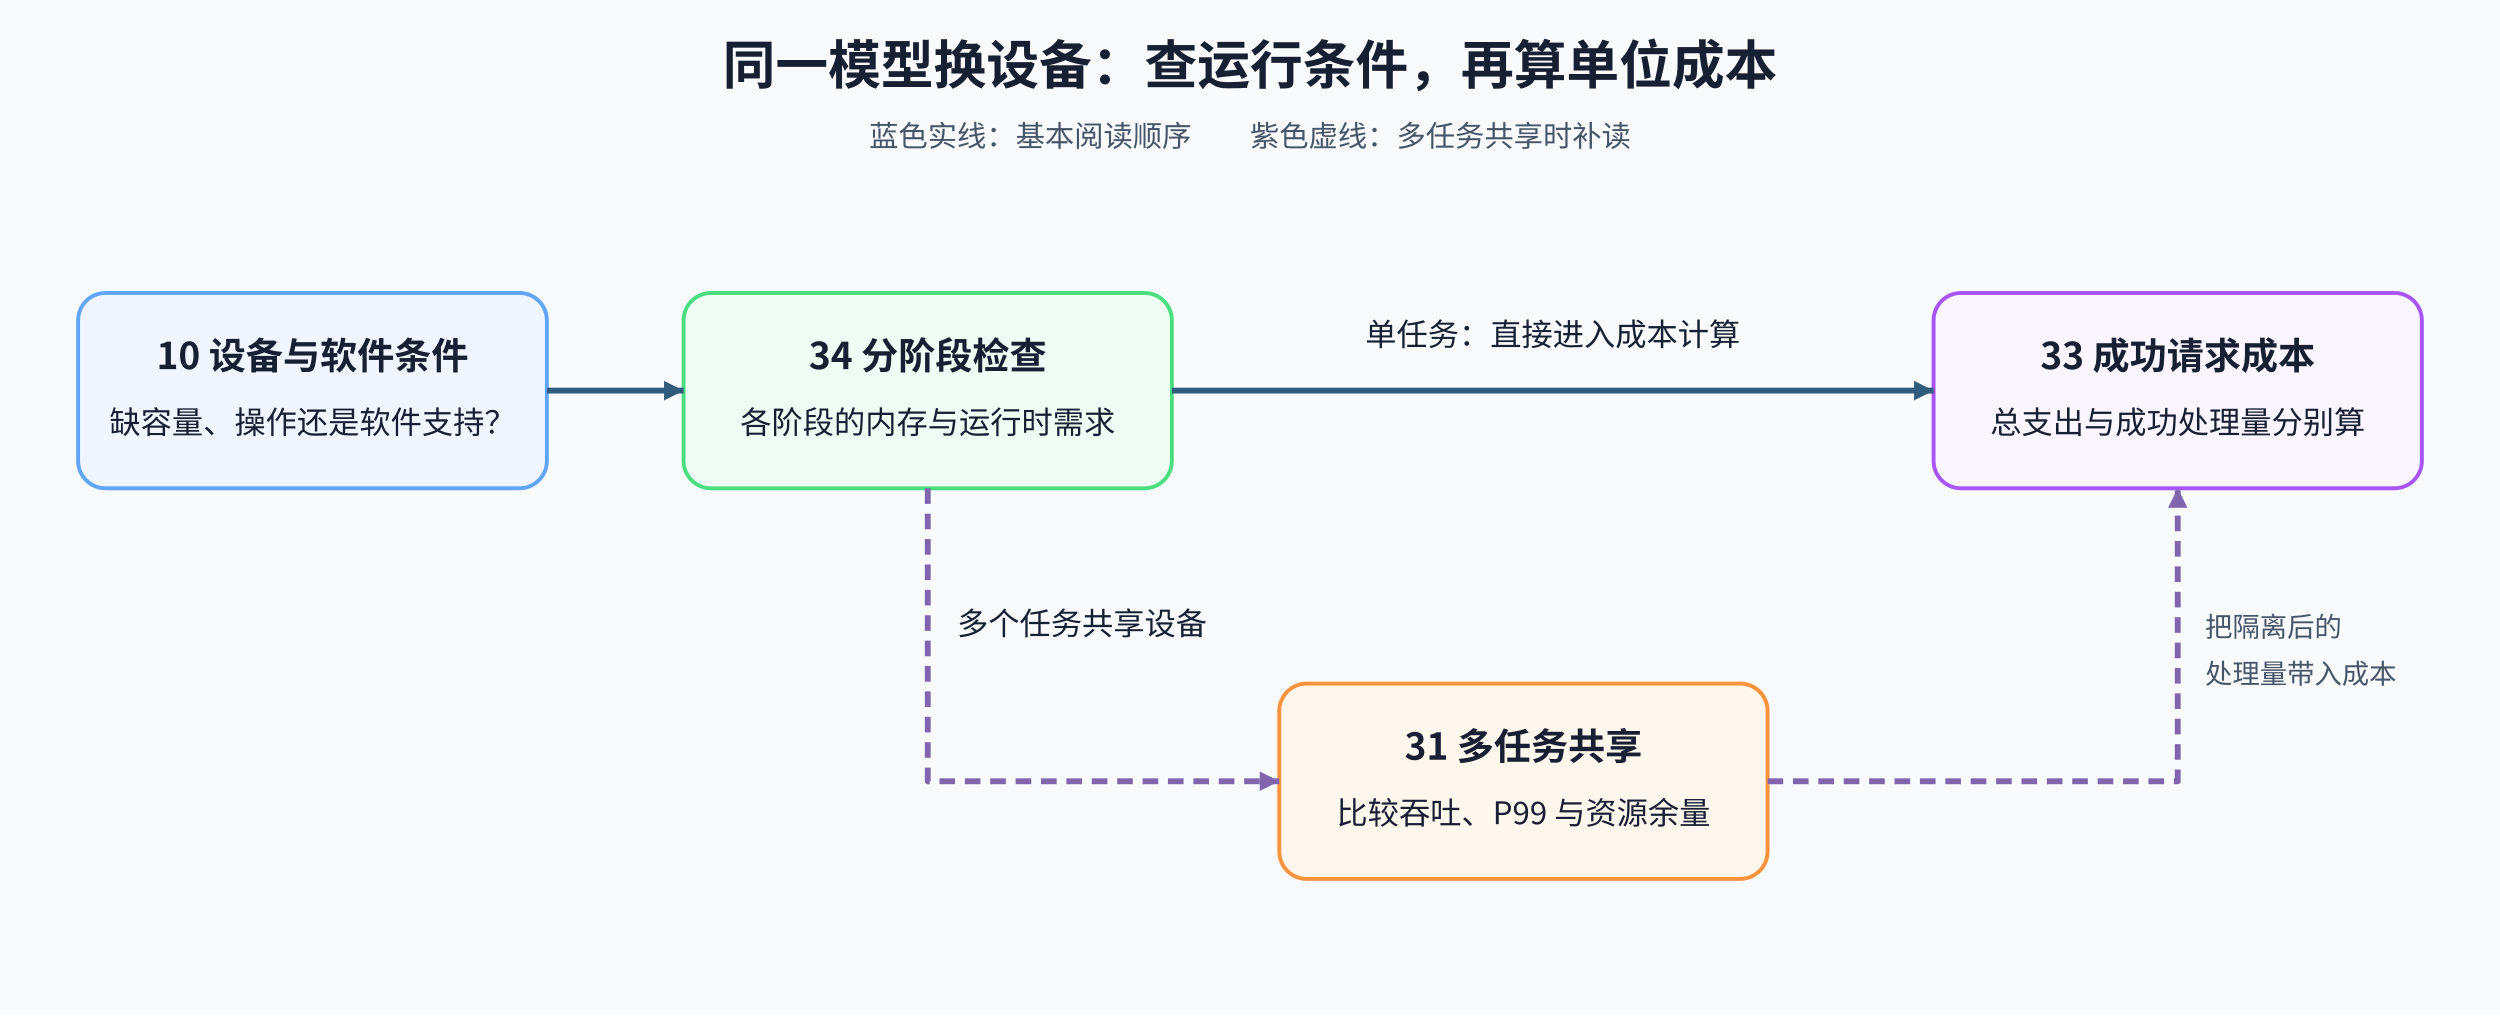
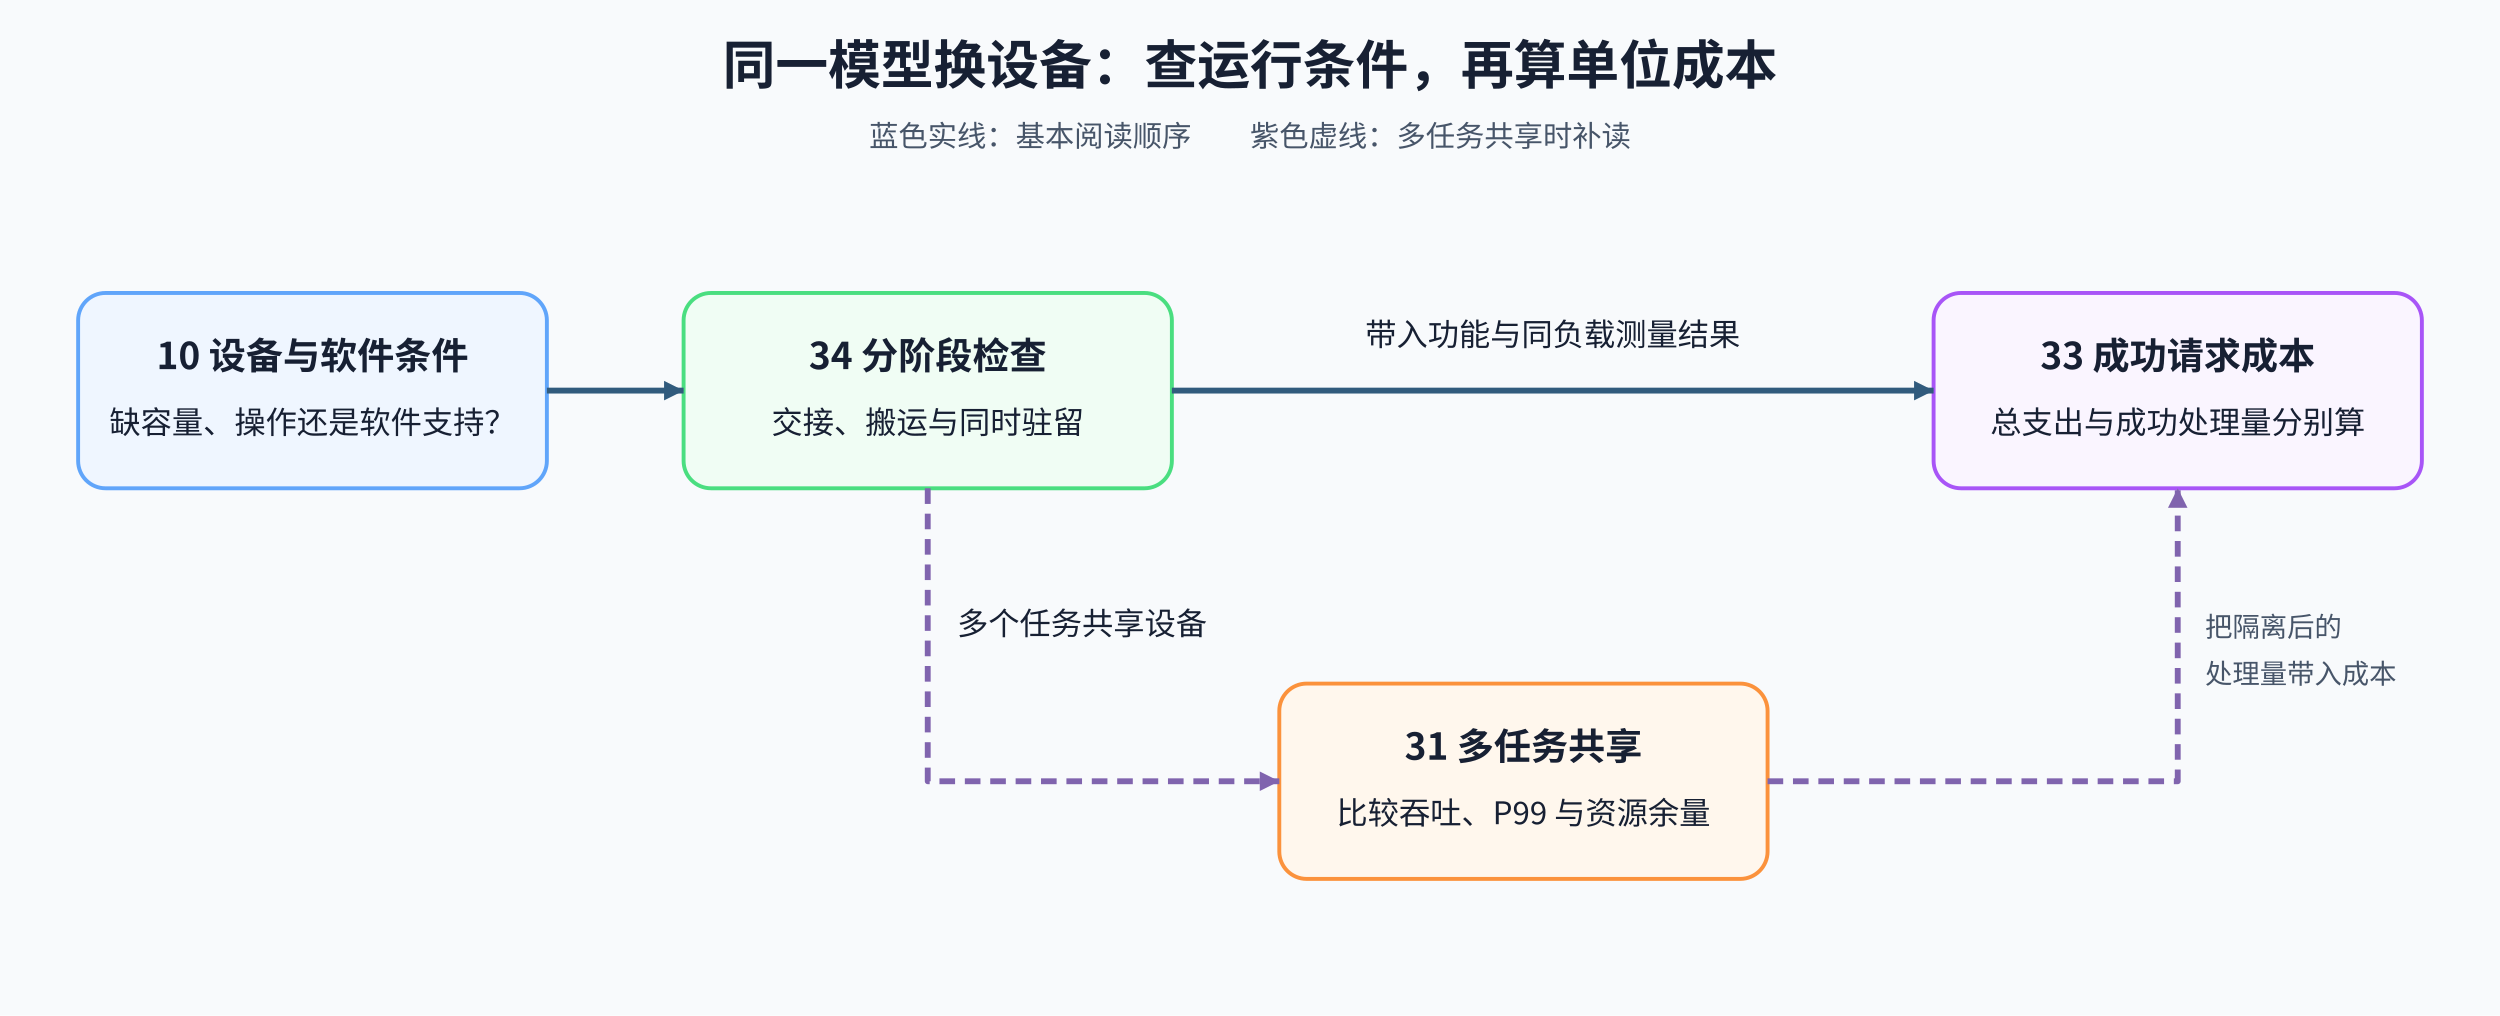
<svg xmlns="http://www.w3.org/2000/svg" width="1280" height="520" viewBox="0 0 1280 520" role="img" aria-labelledby="title desc">
  <defs>
    <marker id="main-arrow" markerWidth="10" markerHeight="10" refX="10" refY="5" orient="auto" markerUnits="userSpaceOnUse">
      <path d="M0 0L10 5L0 10Z" fill="#315b7d" />
    </marker>
    <marker id="branch-arrow" markerWidth="10" markerHeight="10" refX="10" refY="5" orient="auto" markerUnits="userSpaceOnUse">
      <path d="M0 0L10 5L0 10Z" fill="#8064ae" />
    </marker>
    <style>
text{font-family:'Noto Sans CJK SC','Microsoft YaHei',sans-serif;fill:#172033}
.title{font-size:27px;font-weight:700}.subtitle{font-size:15px;fill:#475569}
.heading{font-size:19px;font-weight:700}.body{font-size:16px}.small{font-size:14px;fill:#475569}
.node{stroke-width:2}.edge{fill:none;stroke-width:3;stroke-linejoin:round}
.panel{stroke:#cbd5e1;stroke-width:1.5}
</style>
  </defs>
  <rect width="1280" height="520" fill="#f8fafc" data-layout-role="decoration" />
  <text x="640" y="43" text-anchor="middle" class="title">同一模型换设备：查运行条件，再算单位成本</text>
  <text x="640" y="75" text-anchor="middle" class="subtitle">蓝色实线：基本阅读顺序　　紫色虚线：多任务共享时补读</text>
  <rect id="device" x="40" y="150" width="240" height="100" rx="14" fill="#eff6ff" stroke="#60a5fa" class="node" />
  <text x="160" y="189" text-anchor="middle" class="heading">10 设备与软件条件</text>
  <text x="160" y="222" text-anchor="middle" class="body">缺容量、操作还是软件支持？</text>
  <rect id="stage" x="350" y="150" width="250" height="100" rx="14" fill="#f0fdf4" stroke="#4ade80" class="node" />
  <text x="475" y="189" text-anchor="middle" class="heading">34 分阶段检查</text>
-   <text x="475" y="222" text-anchor="middle" class="body">各阶段的内存与运行时需求</text>
+   <text x="475" y="222" text-anchor="middle" class="body">交接、搬运与同时驻留</text>
  <rect id="cost" x="990" y="150" width="250" height="100" rx="14" fill="#faf5ff" stroke="#a855f7" class="node" />
  <text x="1115" y="189" text-anchor="middle" class="heading">33 成功请求成本</text>
  <text x="1115" y="222" text-anchor="middle" class="body">总支出与成功处理量分别算</text>
  <rect id="isolation" x="655" y="350" width="250" height="100" rx="14" fill="#fff7ed" stroke="#fb923c" class="node" />
  <text x="780" y="389" text-anchor="middle" class="heading">31 多任务共享</text>
  <text x="780" y="422" text-anchor="middle" class="body">比较吞吐、P99 与资源余量</text>
  <path data-source="device" data-target="stage" d="M280 200H350" class="edge" stroke="#315b7d" marker-end="url(#main-arrow)" />
  <path data-source="stage" data-target="cost" d="M600 200H990" class="edge" stroke="#315b7d" marker-end="url(#main-arrow)" />
-   <text x="795" y="177" text-anchor="middle" class="body">单任务：直接进入成本计算</text>
+   <text x="795" y="177" text-anchor="middle" class="body">带入功能与同负载测量结果</text>
  <path data-source="stage" data-target="isolation" d="M475 250V400H655" class="edge" stroke="#8064ae" stroke-dasharray="8 5" marker-end="url(#branch-arrow)" />
  <text x="490" y="325" class="body">多个任务共享设备</text>
  <path data-source="isolation" data-target="cost" d="M905 400H1115V250" class="edge" stroke="#8064ae" stroke-dasharray="8 5" marker-end="url(#branch-arrow)" />
  <text x="1129" y="326" class="small">把隔离后的</text>
  <text x="1129" y="350" class="small">处理量带入成本</text>
</svg>
